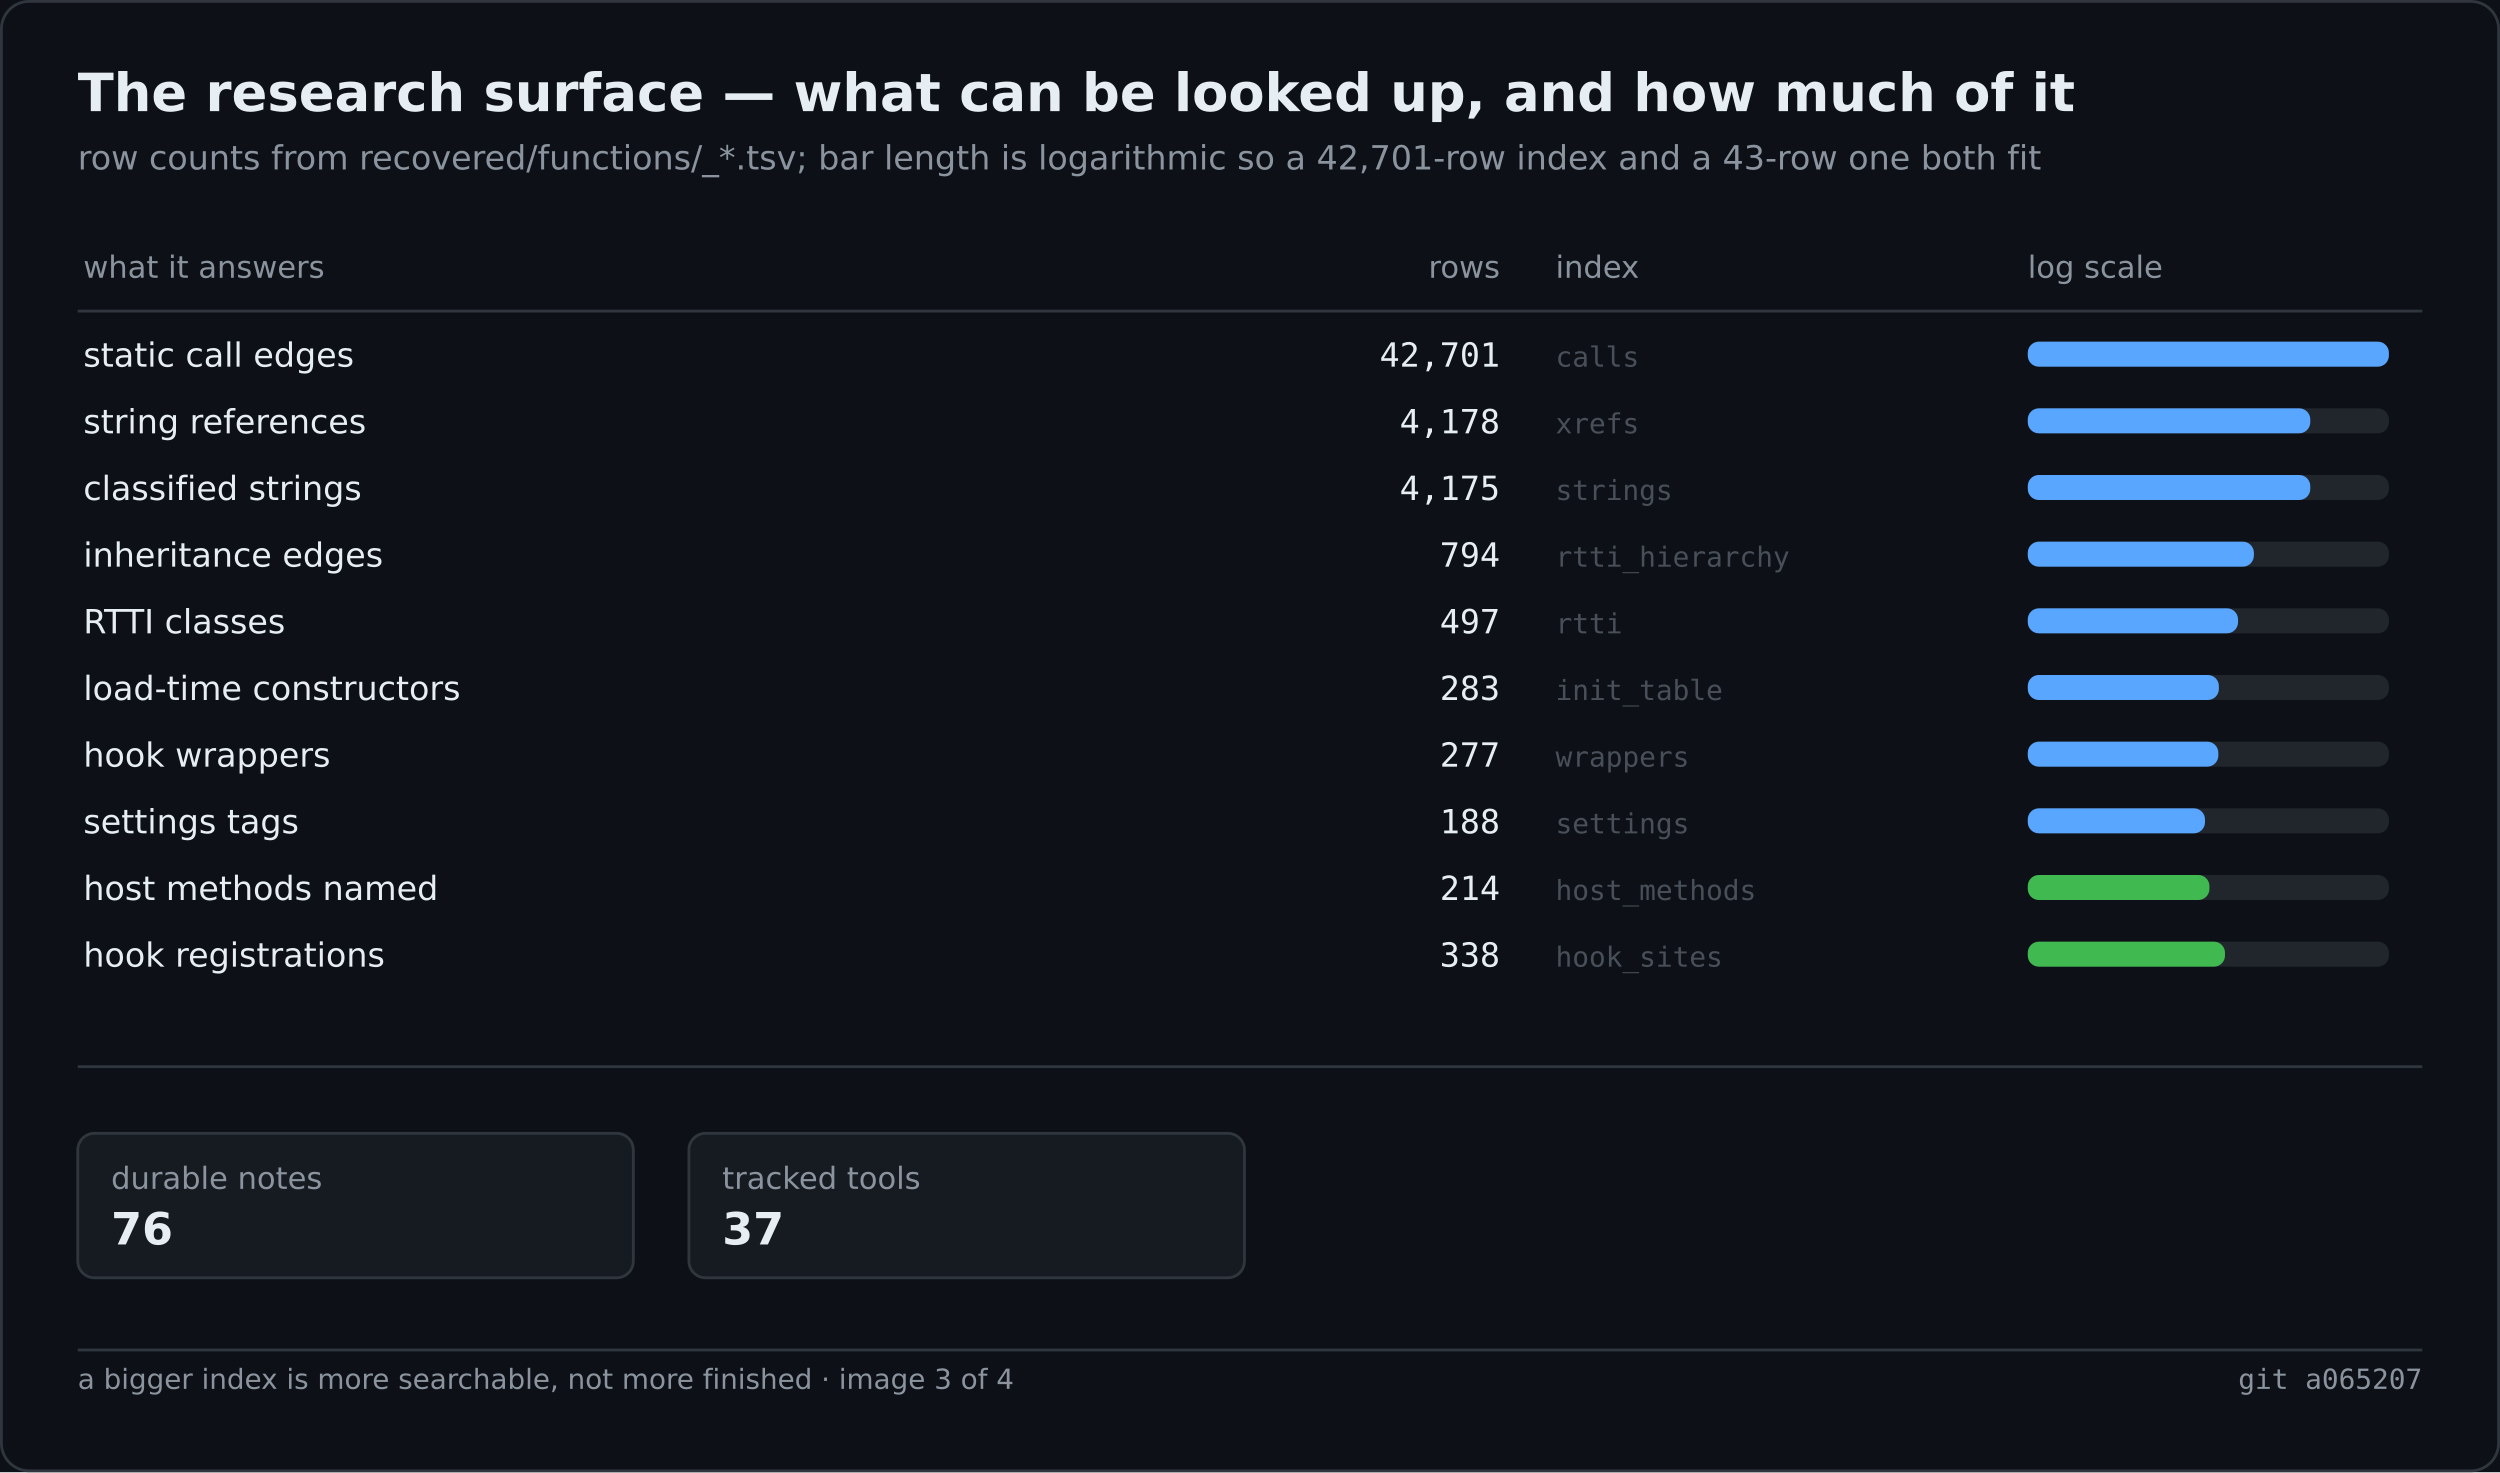
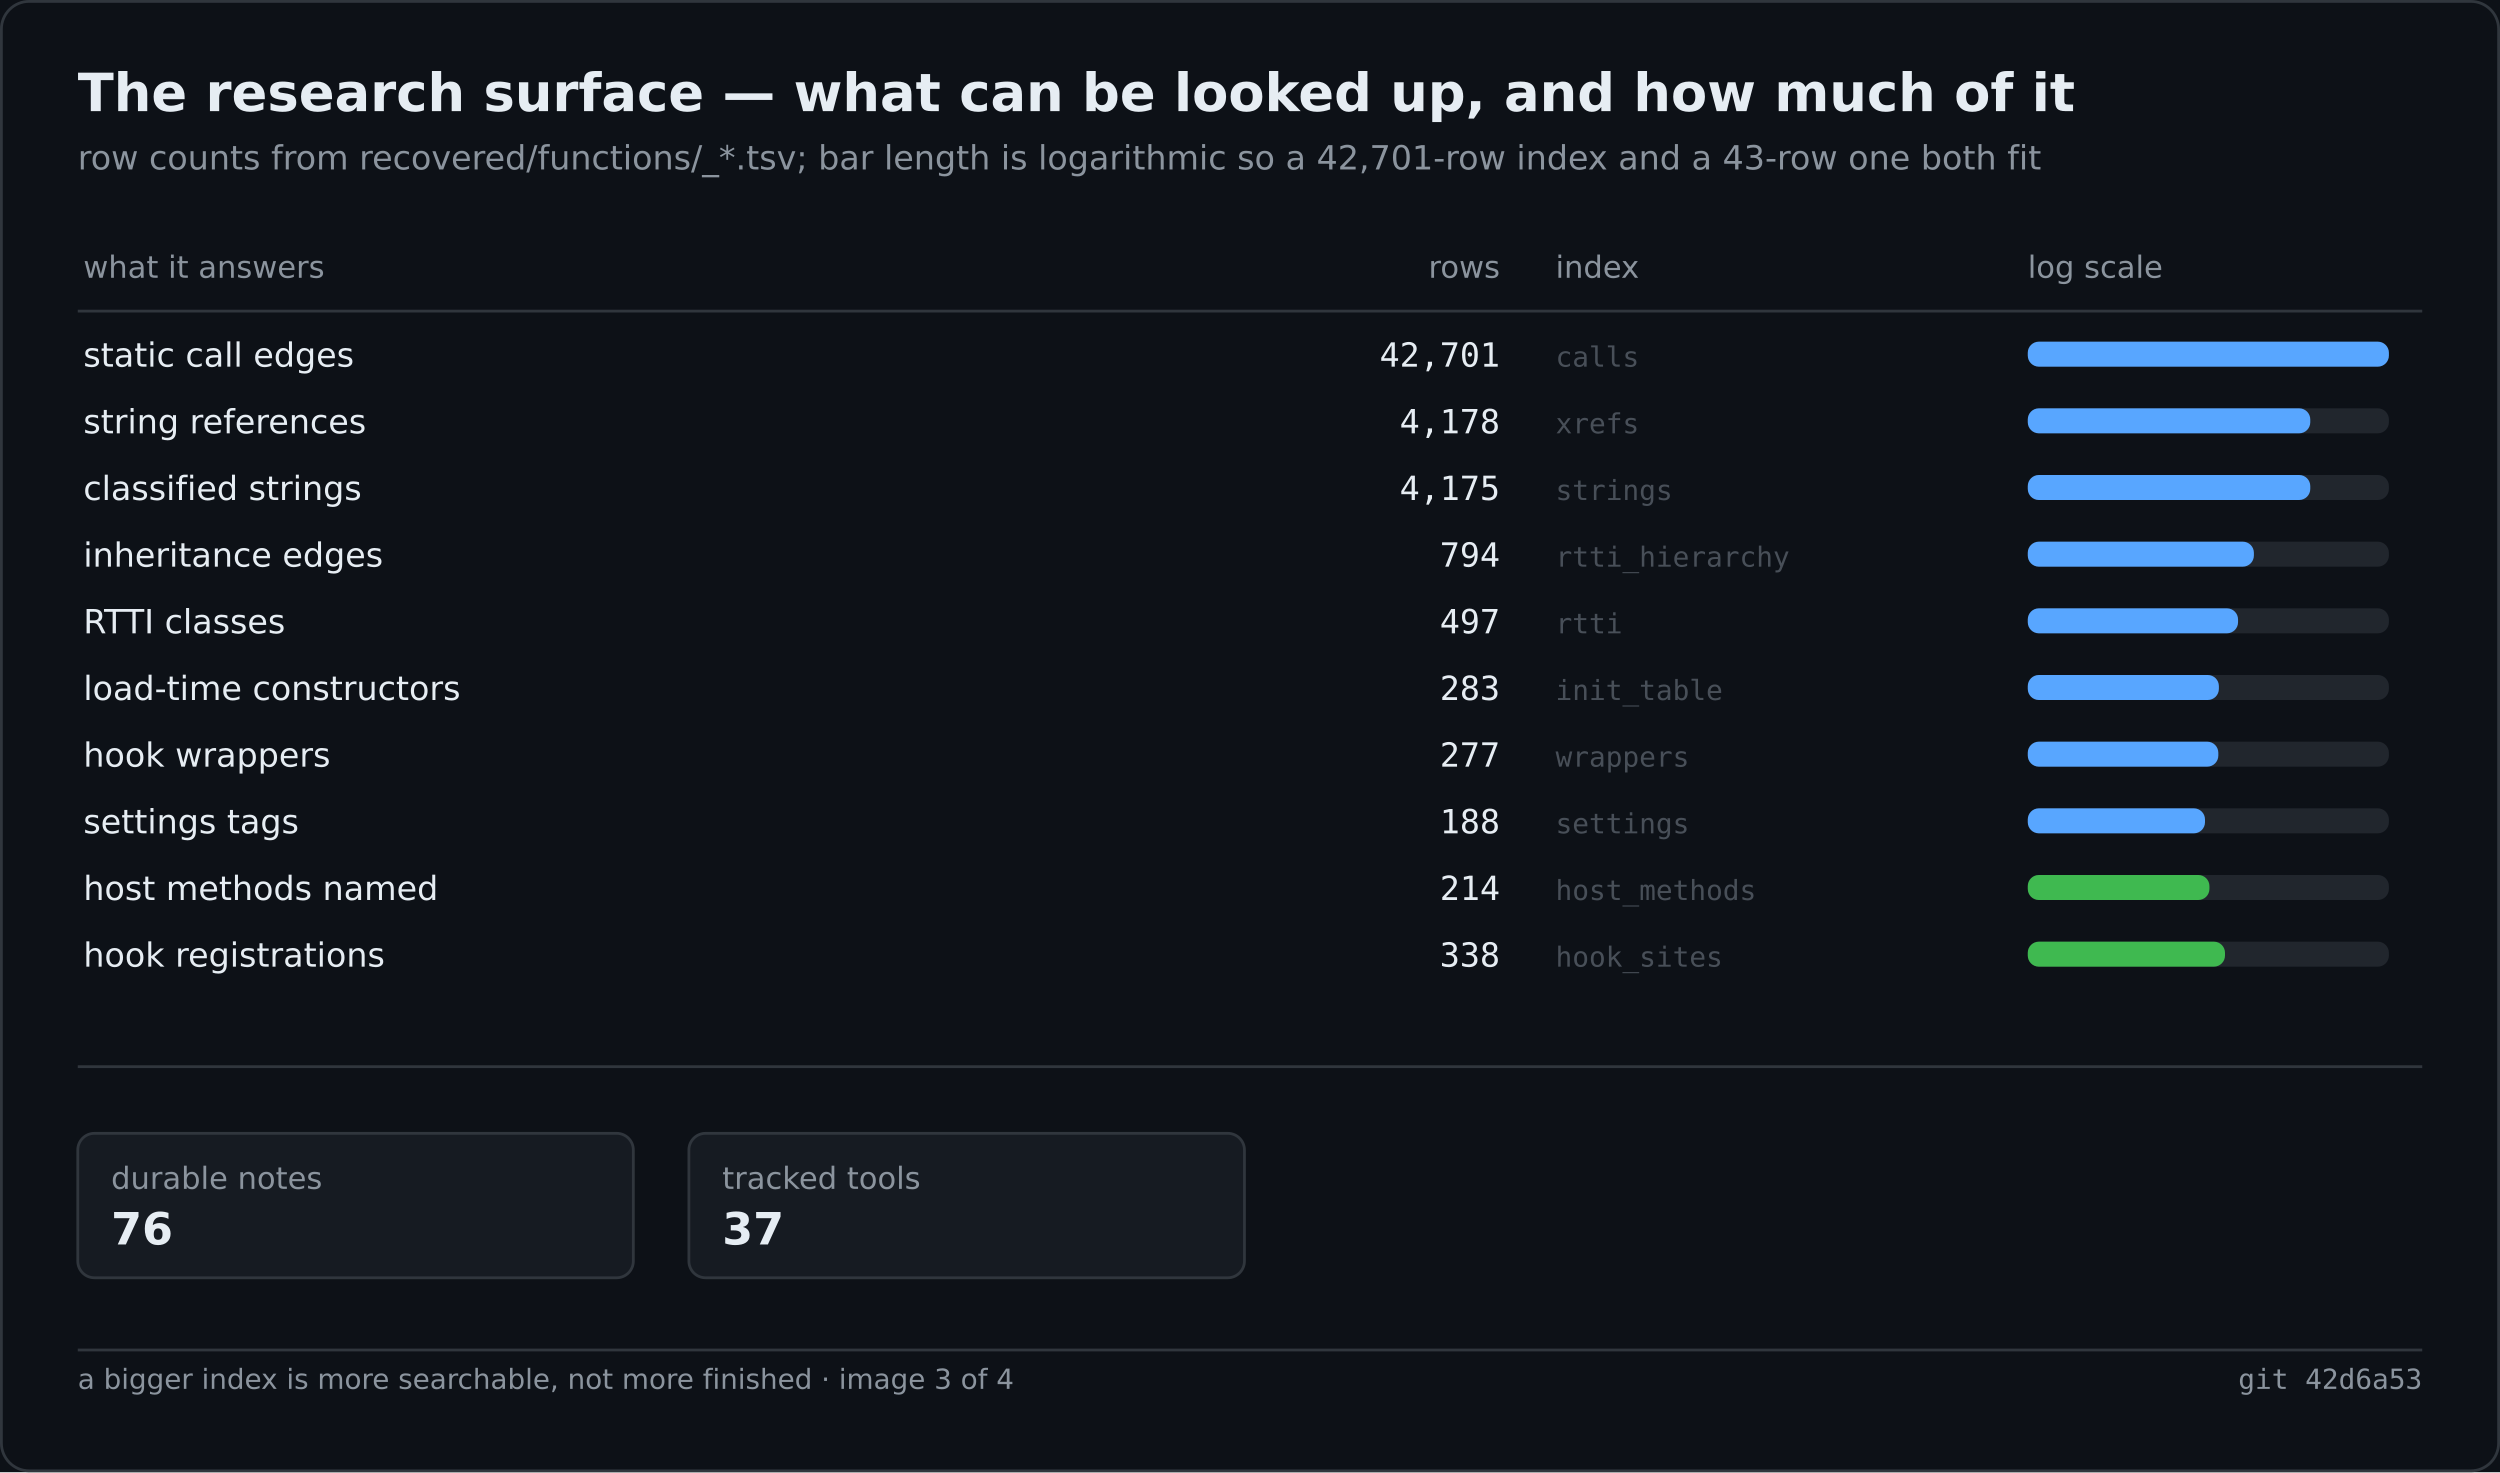
<svg xmlns="http://www.w3.org/2000/svg" width="900" height="530" viewBox="0 0 900 530" role="img" aria-label="The research surface — what can be looked up, and how much of it">
  <rect width="900" height="530" fill="#0d1117" />
  <rect x="0.5" y="0.5" width="899" height="529" fill="none" stroke="#30363d" rx="10" />
  <text x="28" y="40" font-family="Segoe UI,DejaVu Sans,Helvetica,sans-serif" font-size="19" font-weight="600" fill="#e6edf3">The research surface — what can be looked up, and how much of it</text>
  <text x="28" y="61" font-family="Segoe UI,DejaVu Sans,Helvetica,sans-serif" font-size="12" fill="#8b949e">row counts from recovered/functions/_*.tsv; bar length is logarithmic so a 42,701-row index and a 43-row one both fit</text>
  <text x="30.0" y="100.0" font-family="Segoe UI,DejaVu Sans,Helvetica,sans-serif" font-size="11" fill="#8b949e">what it answers</text>
  <text x="540.0" y="100.0" font-family="Segoe UI,DejaVu Sans,Helvetica,sans-serif" font-size="11" fill="#8b949e" text-anchor="end">rows</text>
  <text x="560.0" y="100.0" font-family="Segoe UI,DejaVu Sans,Helvetica,sans-serif" font-size="11" fill="#8b949e">index</text>
  <text x="730.0" y="100.0" font-family="Segoe UI,DejaVu Sans,Helvetica,sans-serif" font-size="11" fill="#8b949e">log scale</text>
  <line x1="28.0" y1="112.0" x2="872.0" y2="112.0" stroke="#30363d" stroke-width="1" />
  <text x="30.0" y="132.0" font-family="Segoe UI,DejaVu Sans,Helvetica,sans-serif" font-size="12" fill="#e6edf3">static call edges</text>
  <text x="540.0" y="132.0" font-family="Cascadia Mono,Consolas,DejaVu Sans Mono,monospace" font-size="12" fill="#e6edf3" text-anchor="end">42,701</text>
  <text x="560.0" y="132.0" font-family="Cascadia Mono,Consolas,DejaVu Sans Mono,monospace" font-size="10" fill="#484f58">calls</text>
  <rect x="730.0" y="123.0" width="130.0" height="9.0" fill="#21262d" rx="4" />
  <rect x="730.0" y="123.0" width="130.0" height="9.0" fill="#58a6ff" rx="4" />
  <text x="30.0" y="156.0" font-family="Segoe UI,DejaVu Sans,Helvetica,sans-serif" font-size="12" fill="#e6edf3">string references</text>
  <text x="540.0" y="156.0" font-family="Cascadia Mono,Consolas,DejaVu Sans Mono,monospace" font-size="12" fill="#e6edf3" text-anchor="end">4,178</text>
  <text x="560.0" y="156.0" font-family="Cascadia Mono,Consolas,DejaVu Sans Mono,monospace" font-size="10" fill="#484f58">xrefs</text>
  <rect x="730.0" y="147.0" width="130.0" height="9.0" fill="#21262d" rx="4" />
  <rect x="730.0" y="147.0" width="101.7" height="9.0" fill="#58a6ff" rx="4" />
  <text x="30.0" y="180.0" font-family="Segoe UI,DejaVu Sans,Helvetica,sans-serif" font-size="12" fill="#e6edf3">classified strings</text>
  <text x="540.0" y="180.0" font-family="Cascadia Mono,Consolas,DejaVu Sans Mono,monospace" font-size="12" fill="#e6edf3" text-anchor="end">4,175</text>
  <text x="560.0" y="180.0" font-family="Cascadia Mono,Consolas,DejaVu Sans Mono,monospace" font-size="10" fill="#484f58">strings</text>
  <rect x="730.0" y="171.0" width="130.0" height="9.0" fill="#21262d" rx="4" />
  <rect x="730.0" y="171.0" width="101.7" height="9.0" fill="#58a6ff" rx="4" />
  <text x="30.0" y="204.0" font-family="Segoe UI,DejaVu Sans,Helvetica,sans-serif" font-size="12" fill="#e6edf3">inheritance edges</text>
  <text x="540.0" y="204.0" font-family="Cascadia Mono,Consolas,DejaVu Sans Mono,monospace" font-size="12" fill="#e6edf3" text-anchor="end">794</text>
  <text x="560.0" y="204.0" font-family="Cascadia Mono,Consolas,DejaVu Sans Mono,monospace" font-size="10" fill="#484f58">rtti_hierarchy</text>
  <rect x="730.0" y="195.0" width="130.0" height="9.0" fill="#21262d" rx="4" />
  <rect x="730.0" y="195.0" width="81.4" height="9.0" fill="#58a6ff" rx="4" />
  <text x="30.0" y="228.0" font-family="Segoe UI,DejaVu Sans,Helvetica,sans-serif" font-size="12" fill="#e6edf3">RTTI classes</text>
  <text x="540.0" y="228.0" font-family="Cascadia Mono,Consolas,DejaVu Sans Mono,monospace" font-size="12" fill="#e6edf3" text-anchor="end">497</text>
  <text x="560.0" y="228.0" font-family="Cascadia Mono,Consolas,DejaVu Sans Mono,monospace" font-size="10" fill="#484f58">rtti</text>
  <rect x="730.0" y="219.0" width="130.0" height="9.0" fill="#21262d" rx="4" />
  <rect x="730.0" y="219.0" width="75.7" height="9.0" fill="#58a6ff" rx="4" />
  <text x="30.0" y="252.0" font-family="Segoe UI,DejaVu Sans,Helvetica,sans-serif" font-size="12" fill="#e6edf3">load-time constructors</text>
  <text x="540.0" y="252.0" font-family="Cascadia Mono,Consolas,DejaVu Sans Mono,monospace" font-size="12" fill="#e6edf3" text-anchor="end">283</text>
  <text x="560.0" y="252.0" font-family="Cascadia Mono,Consolas,DejaVu Sans Mono,monospace" font-size="10" fill="#484f58">init_table</text>
  <rect x="730.0" y="243.0" width="130.0" height="9.0" fill="#21262d" rx="4" />
  <rect x="730.0" y="243.0" width="68.8" height="9.0" fill="#58a6ff" rx="4" />
  <text x="30.0" y="276.0" font-family="Segoe UI,DejaVu Sans,Helvetica,sans-serif" font-size="12" fill="#e6edf3">hook wrappers</text>
  <text x="540.0" y="276.0" font-family="Cascadia Mono,Consolas,DejaVu Sans Mono,monospace" font-size="12" fill="#e6edf3" text-anchor="end">277</text>
  <text x="560.0" y="276.0" font-family="Cascadia Mono,Consolas,DejaVu Sans Mono,monospace" font-size="10" fill="#484f58">wrappers</text>
  <rect x="730.0" y="267.0" width="130.0" height="9.0" fill="#21262d" rx="4" />
  <rect x="730.0" y="267.0" width="68.6" height="9.0" fill="#58a6ff" rx="4" />
  <text x="30.0" y="300.0" font-family="Segoe UI,DejaVu Sans,Helvetica,sans-serif" font-size="12" fill="#e6edf3">settings tags</text>
  <text x="540.0" y="300.0" font-family="Cascadia Mono,Consolas,DejaVu Sans Mono,monospace" font-size="12" fill="#e6edf3" text-anchor="end">188</text>
  <text x="560.0" y="300.0" font-family="Cascadia Mono,Consolas,DejaVu Sans Mono,monospace" font-size="10" fill="#484f58">settings</text>
  <rect x="730.0" y="291.0" width="130.0" height="9.0" fill="#21262d" rx="4" />
  <rect x="730.0" y="291.0" width="63.8" height="9.0" fill="#58a6ff" rx="4" />
  <text x="30.0" y="324.0" font-family="Segoe UI,DejaVu Sans,Helvetica,sans-serif" font-size="12" fill="#e6edf3">host methods named</text>
  <text x="540.0" y="324.0" font-family="Cascadia Mono,Consolas,DejaVu Sans Mono,monospace" font-size="12" fill="#e6edf3" text-anchor="end">214</text>
  <text x="560.0" y="324.0" font-family="Cascadia Mono,Consolas,DejaVu Sans Mono,monospace" font-size="10" fill="#484f58">host_methods</text>
  <rect x="730.0" y="315.0" width="130.0" height="9.0" fill="#21262d" rx="4" />
  <rect x="730.0" y="315.0" width="65.4" height="9.0" fill="#3fb950" rx="4" />
  <text x="30.0" y="348.0" font-family="Segoe UI,DejaVu Sans,Helvetica,sans-serif" font-size="12" fill="#e6edf3">hook registrations</text>
  <text x="540.0" y="348.0" font-family="Cascadia Mono,Consolas,DejaVu Sans Mono,monospace" font-size="12" fill="#e6edf3" text-anchor="end">338</text>
  <text x="560.0" y="348.0" font-family="Cascadia Mono,Consolas,DejaVu Sans Mono,monospace" font-size="10" fill="#484f58">hook_sites</text>
  <rect x="730.0" y="339.0" width="130.0" height="9.0" fill="#21262d" rx="4" />
  <rect x="730.0" y="339.0" width="71.0" height="9.0" fill="#3fb950" rx="4" />
  <line x1="28.0" y1="384.0" x2="872.0" y2="384.0" stroke="#30363d" stroke-width="1" />
  <rect x="28.0" y="408.0" width="200.0" height="52.0" fill="#161b22" rx="6" stroke="#30363d" stroke-width="1" />
  <text x="40.0" y="428.0" font-family="Segoe UI,DejaVu Sans,Helvetica,sans-serif" font-size="11" fill="#8b949e">durable notes</text>
  <text x="40.0" y="448.0" font-family="Segoe UI,DejaVu Sans,Helvetica,sans-serif" font-size="16" fill="#e6edf3" font-weight="600">76</text>
  <rect x="248.0" y="408.0" width="200.0" height="52.0" fill="#161b22" rx="6" stroke="#30363d" stroke-width="1" />
  <text x="260.0" y="428.0" font-family="Segoe UI,DejaVu Sans,Helvetica,sans-serif" font-size="11" fill="#8b949e">tracked tools</text>
  <text x="260.0" y="448.0" font-family="Segoe UI,DejaVu Sans,Helvetica,sans-serif" font-size="16" fill="#e6edf3" font-weight="600">37</text>
  <line x1="28.0" y1="486.0" x2="872.0" y2="486.0" stroke="#30363d" stroke-width="1" />
  <text x="28.0" y="500.0" font-family="Segoe UI,DejaVu Sans,Helvetica,sans-serif" font-size="10" fill="#8b949e">a bigger index is more searchable, not more finished · image 3 of 4</text>
-   <text x="872.0" y="500.0" font-family="Cascadia Mono,Consolas,DejaVu Sans Mono,monospace" font-size="10" fill="#8b949e" text-anchor="end">git a065207</text>
+   <text x="872.0" y="500.0" font-family="Cascadia Mono,Consolas,DejaVu Sans Mono,monospace" font-size="10" fill="#8b949e" text-anchor="end">git 42d6a53</text>
</svg>
